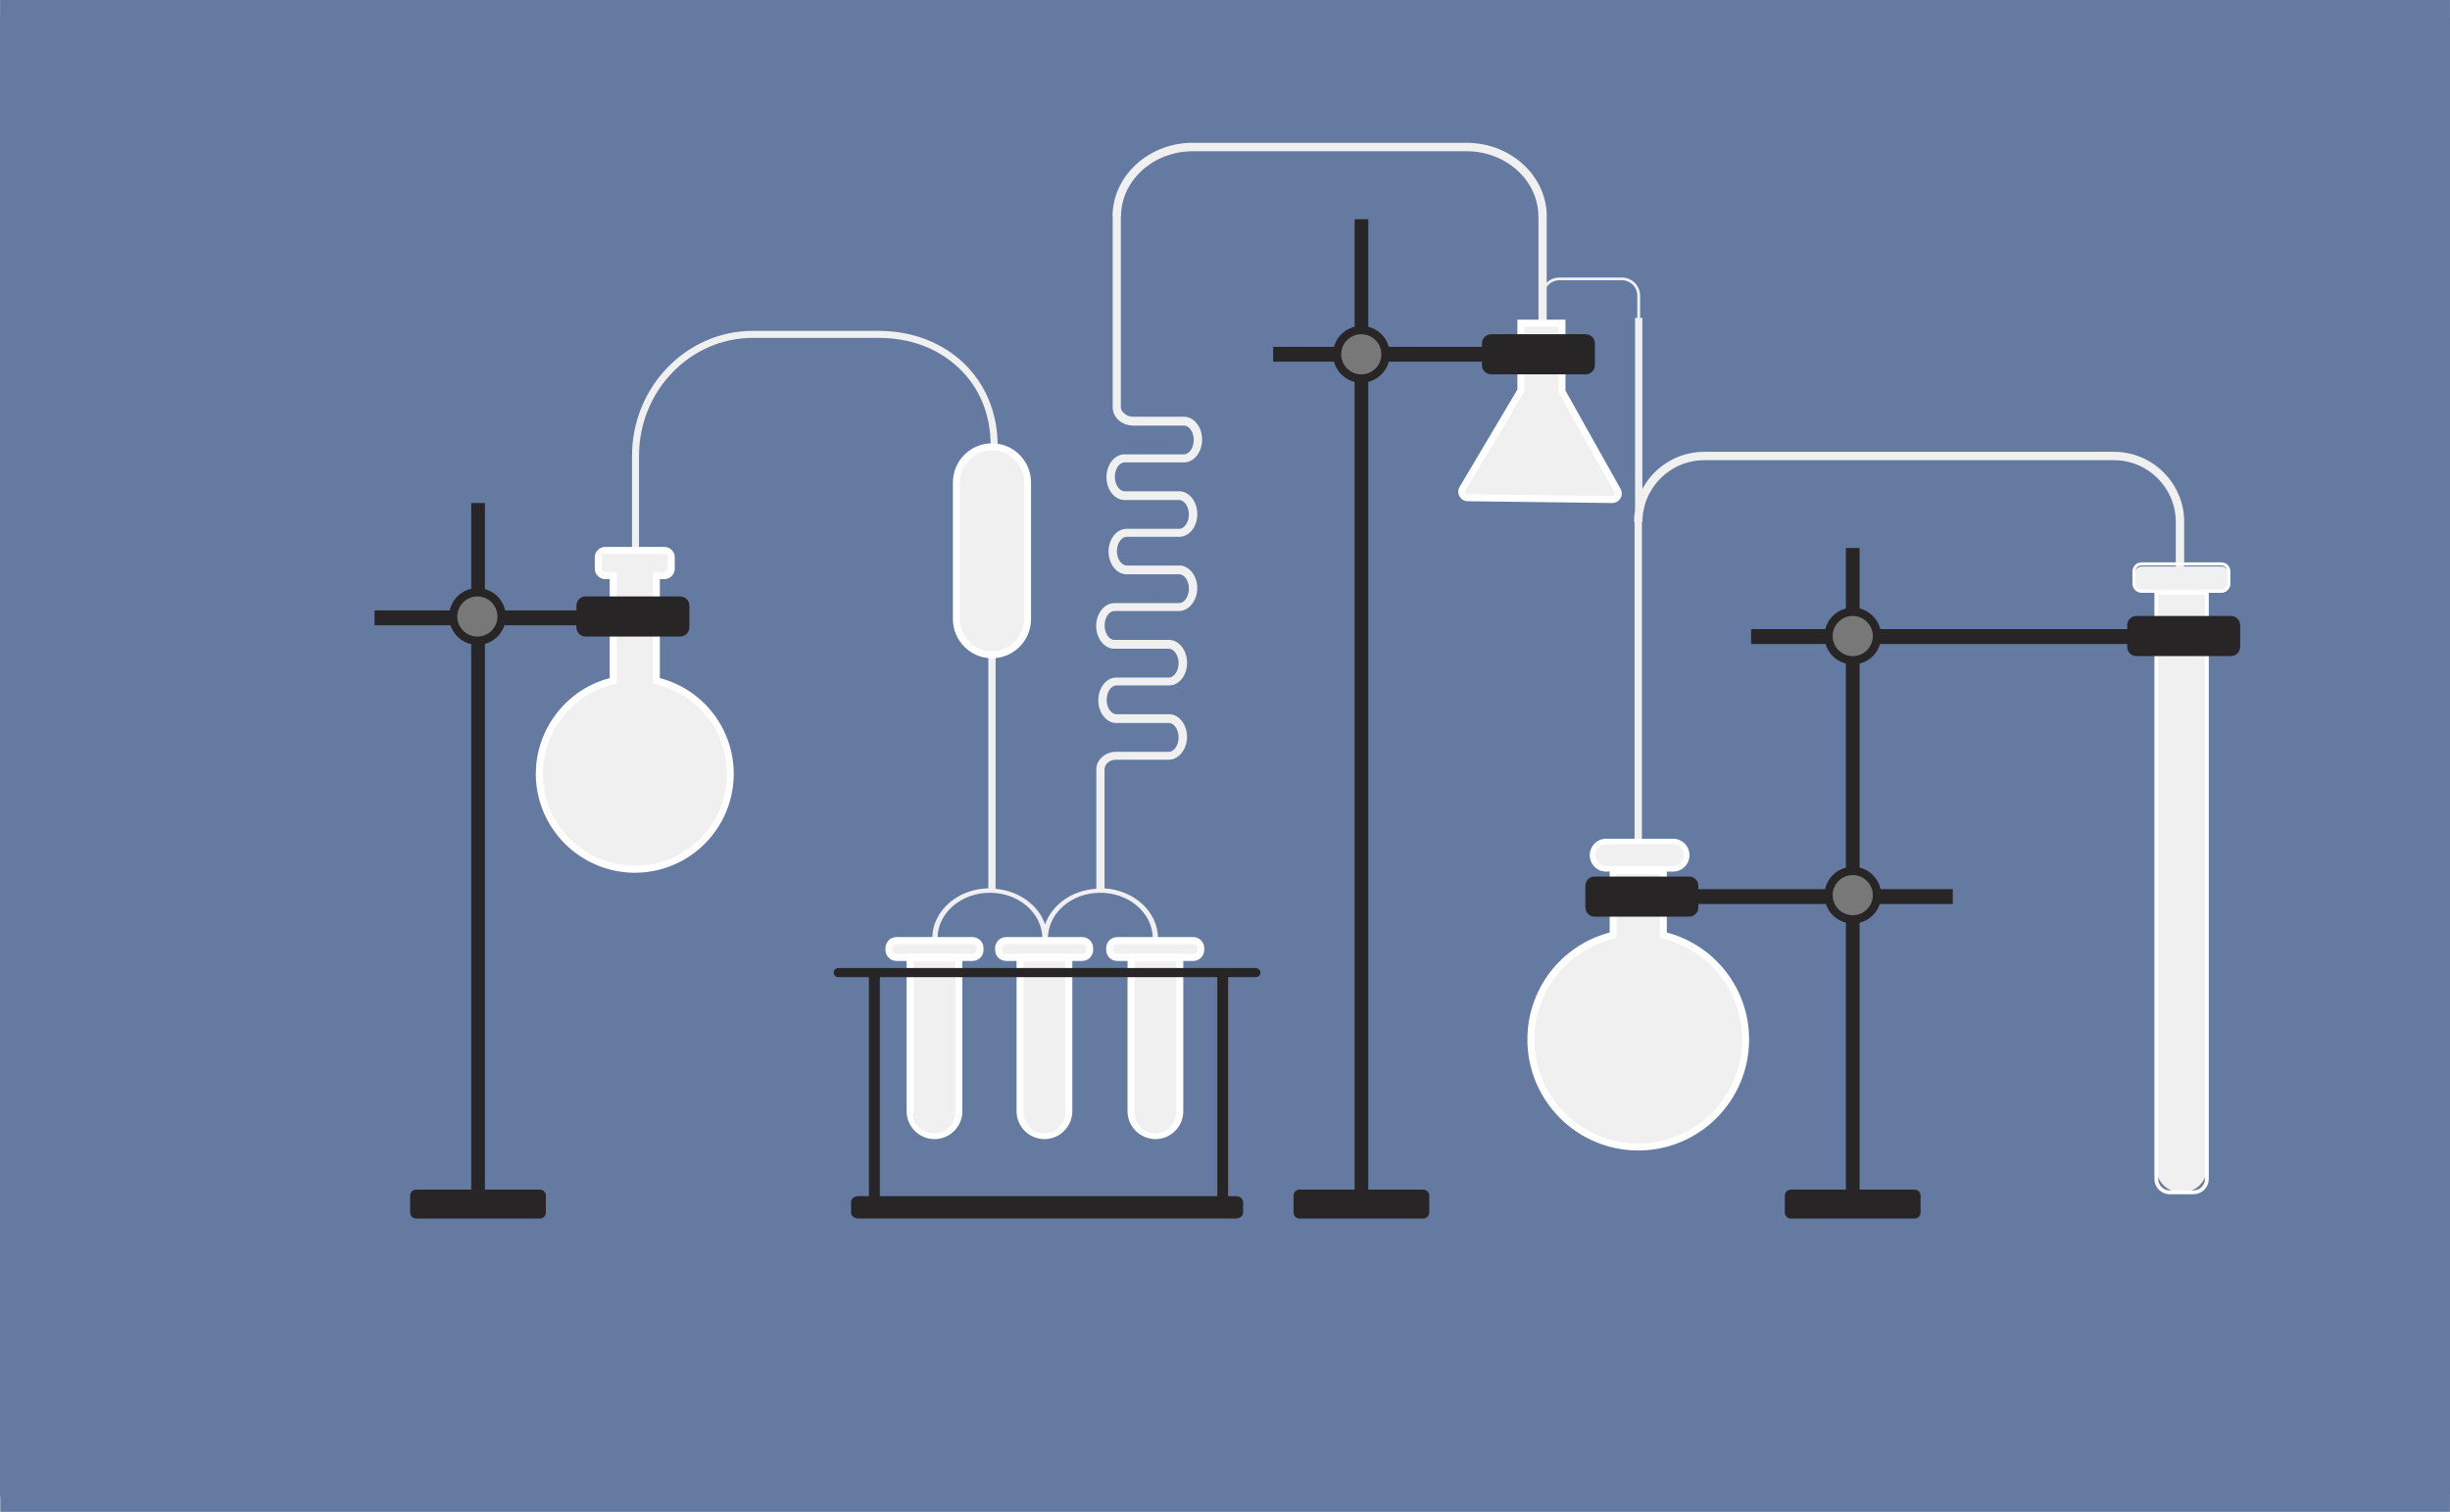
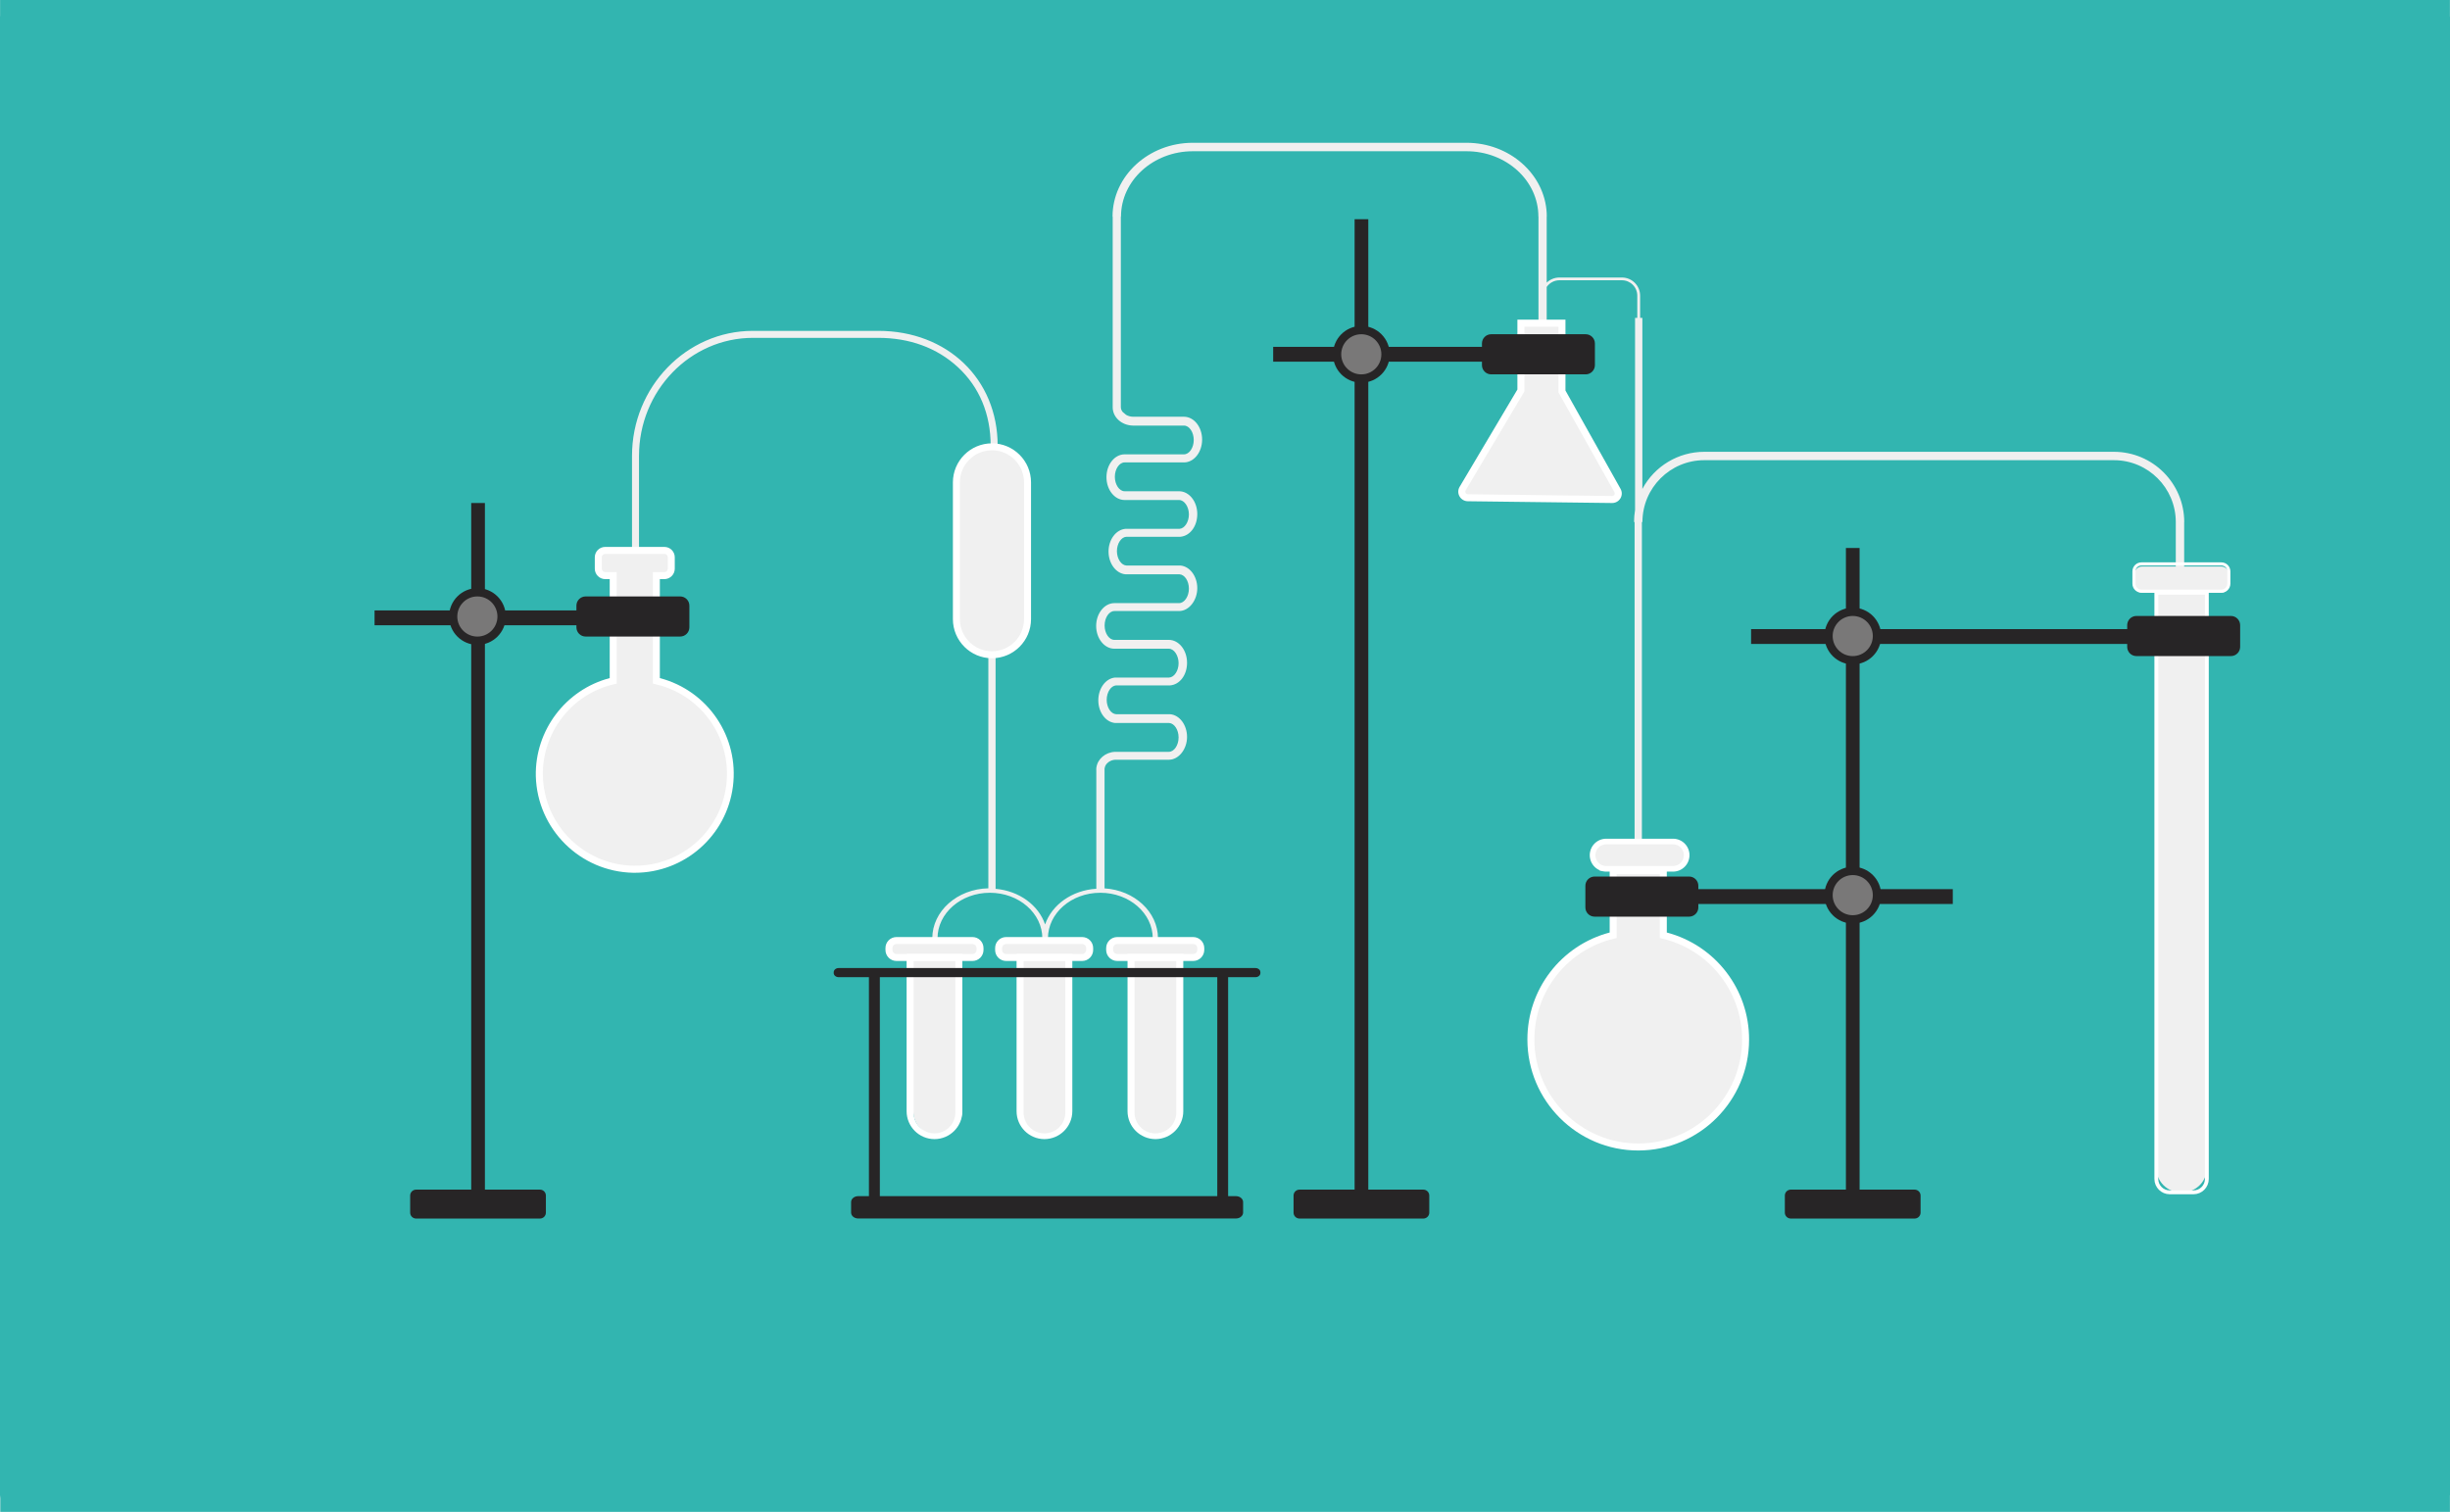
<svg xmlns="http://www.w3.org/2000/svg" viewBox="0 0 3186.1 1966.3">
  <defs>
-     <style>.cls-1{fill:#657aa1;}.cls-2{fill:#fff;}.cls-3{fill:#272526;}.cls-4,.cls-6{fill:none;stroke:#fff;stroke-miterlimit:10;}.cls-4{stroke-width:5px;}.cls-5{fill:#bcbcbb;opacity:0.55;}.cls-6{stroke-width:4px;}</style>
+     <style>.cls-1{fill:#32b5b0;}.cls-2{fill:#fff;}.cls-3{fill:#272526;}.cls-4,.cls-6{fill:none;stroke:#fff;stroke-miterlimit:10;}.cls-4{stroke-width:5px;}.cls-5{fill:#bcbcbb;opacity:0.55;}.cls-6{stroke-width:4px;}</style>
  </defs>
  <g id="Calque_2" data-name="Calque 2">
    <g id="Calque_9" data-name="Calque 9">
      <path class="cls-1" d="M3186,21.4V0H.1V20.5A6.6,6.6,0,0,0,0,21.9V1944.5a29.8,29.8,0,0,0,.4,4.2v17.6H3186v-21.4c0-.1.1-.3.1-.4V21.9C3186.1,21.7,3186,21.6,3186,21.4ZM823.5,1130.5c-66.3-1.1-120.6-55-122.1-121.3a124.1,124.1,0,0,1,96.1-123.8V748.6H787a8.9,8.9,0,0,1-8.9-9V724.8a9,9,0,0,1,8.9-9h77a9.1,9.1,0,0,1,9,9v14.8a9,9,0,0,1-9,9H853.5V885.4a124.2,124.2,0,0,1-30,245.1ZM979.2,439.4c-81.7,0-148.2,68.9-148.2,153.5h0v1.6h0V715.7h-9.1V594.5h0v-1.6h0c0-89.6,70.6-162.6,157.3-162.6h162.9c90,0,155.3,62.8,155.3,149.2h-9.1c0-40.8-14.6-76-42.3-101.7s-63.5-38.4-103.9-38.4Zm295.3,796.1a9.8,9.8,0,0,1-9.8,9.8h-13.6v199.9a31.7,31.7,0,1,1-63.4,0V1245.3h-21.9a9.8,9.8,0,0,1-9.8-9.8V1233a9.8,9.8,0,0,1,9.8-9.8h98.9a9.8,9.8,0,0,1,9.8,9.8Zm142.6,0a9.8,9.8,0,0,1-9.8,9.8h-17.7v199.9a31.8,31.8,0,0,1-63.5,0V1245.3h-17.7a9.8,9.8,0,0,1-9.8-9.8V1233a9.8,9.8,0,0,1,9.8-9.8h98.9a9.8,9.8,0,0,1,9.8,9.8Zm144.4,0a9.8,9.8,0,0,1-9.8,9.8H1534v199.9a31.7,31.7,0,0,1-63.4,0V1245.3h-17.7a9.8,9.8,0,0,1-9.8-9.8V1233a9.8,9.8,0,0,1,9.8-9.8h98.8a9.8,9.8,0,0,1,9.8,9.8Zm340.6-600.1,73.5-123.7,2.3-3.9V420.3h53.4v88.8l72.2,128.8a7.9,7.9,0,0,1-7,11.8l-187.7-2.4A7.9,7.9,0,0,1,1902.1,635.4Zm228.3,856.3a139.6,139.6,0,0,1-32.6-275.4v-84h-17.4v-4.5a17.8,17.8,0,0,1-9.3-15.6h0a17.8,17.8,0,0,1,9.3-15.6v-1.9h6a9.7,9.7,0,0,1,2.4-.2h86.9a8.6,8.6,0,0,1,2.3.2h2.4v.5a17.6,17.6,0,0,1,13,17h0a17.7,17.7,0,0,1-13,17v3.1H2163v84a139.6,139.6,0,0,1-32.6,275.4Zm768-730.6a9.8,9.8,0,0,1-9.8,9.8h-18.7V1519a31.7,31.7,0,0,1-31.7,31.7H2836a31.7,31.7,0,0,1-31.8-31.7V770.9h-18.6a9.8,9.8,0,0,1-9.8-9.8V746.6a9.8,9.8,0,0,1,9.8-9.8h43.9V678.9h0a80.5,80.5,0,0,0-80.4-80.4H2216.3a80.5,80.5,0,0,0-80.4,80.4h-.7V1093h-9.5V678.9h-.7a100.5,100.5,0,0,1,1.3-15.6V413.4h2.9V384.6a20,20,0,0,0-20-20.1h-81.3a20.2,20.2,0,0,0-16.5,8.7v45.5h-10.7v-137h-.1c0-46.9-41.9-85-93.5-85H1551.2c-51.5,0-93.4,38.1-93.4,85h-.2V529.5h0a9.9,9.9,0,0,0,2.4,6.3l4.5,3.8a19.1,19.1,0,0,0,8.9,2.4h66.3c13,0,23.6,13.3,23.6,29.7s-10.6,29.7-23.6,29.7h-77.2c-6.9,0-12.7,8.6-12.7,18.7s5.8,18.8,12.7,18.8h70.8c13.1,0,23.7,13.3,23.7,29.6s-9.7,28.5-21.9,29.6h-70.2c-6.8.3-12.4,8.8-12.4,18.7s5.7,18.4,12.4,18.7h70.2c12.2,1.1,21.9,13.9,21.9,29.5s-10.6,29.7-23.7,29.7h-84.1c-6.9,0-12.7,8.6-12.7,18.8s5.8,18.7,12.7,18.7H1520c13,0,23.7,13.3,23.7,29.7s-9.7,28.4-21.9,29.5h-70.3c-6.7.4-12.3,8.8-12.3,18.8s5.6,18.3,12.3,18.7h70.3c12.2,1.1,21.9,13.9,21.9,29.6s-10.7,29.6-23.7,29.6h-69.9a16.5,16.5,0,0,0-8.3,2.9l-2.2,1.9a11.6,11.6,0,0,0-3.2,7.1v155.4c38.8,2.4,69.5,30.6,69.5,65h-6.8c0-32.7-30.5-59.3-68.2-59.3s-68.1,26.6-68.1,59.3h-7.3c0-32.7-30.5-59.3-68.2-59.3s-68.1,26.6-68.1,59.3h-6.8c0-35.4,32.4-64.2,72.9-65.1V851.6h4.7a46.3,46.3,0,0,1-46.3-46.3V627.4a46.3,46.3,0,1,1,92.5,0V805.3a46.2,46.2,0,0,1-46.2,46.3h4.7V1156c30.7,2.6,55.9,21.3,64.4,46.3,8.8-25.6,35-44.5,66.6-46.4V1001.2h-.1a4.9,4.9,0,0,1,.1-1.2v-1.6h.1c1.4-11.2,11.7-20.1,24.3-20.6H1520c6.9,0,12.7-8.6,12.7-18.7s-5.6-18.4-12.3-18.8h-70.3c-12.2-1.1-21.8-13.9-21.8-29.5s9.6-28.5,21.8-29.6h70.3c6.7-.4,12.3-8.8,12.3-18.7s-5.8-18.8-12.7-18.8h-70.8c-13,0-23.7-13.3-23.7-29.6s10.7-29.7,23.7-29.7h84.1c6.9,0,12.8-8.6,12.8-18.8s-5.6-18.4-12.4-18.7h-70.2c-12.2-1.1-21.9-14-21.9-29.6s9.7-28.4,21.9-29.5h70.3c6.7-.4,12.3-8.8,12.3-18.8s-5.9-18.7-12.8-18.7h-70.8c-13,0-23.6-13.3-23.6-29.7s10.6-29.7,23.6-29.7h77.2c6.9,0,12.7-8.5,12.7-18.7s-5.8-18.7-12.7-18.7h-66.4c-14.8-.3-26.3-10.9-26.3-23.8h0V281.7h-.2c0-52.9,46.9-96,104.4-96h355.9c55.9,0,101.6,40.6,104.3,91.3h0v.2c.1,1.5.1,3,.1,4.5h-.1v85.9a23.9,23.9,0,0,1,16.5-6.7h81.3a23.7,23.7,0,0,1,23.7,23.7v28.8h2.9V635.9a91.4,91.4,0,0,1,80.5-48.3h532.8a91.5,91.5,0,0,1,91.4,91.3h-.1v57.9h48.2a9.8,9.8,0,0,1,9.8,9.8Z" />
      <path class="cls-2" d="M2096.6,654.2h-.2l-187.7-2.3a12.5,12.5,0,0,1-10.7-6.4,12.2,12.2,0,0,1,.2-12.4l75.1-126.5V415.7h62.5v92.2l71.6,127.8a12.2,12.2,0,0,1-.1,12.4A12.5,12.5,0,0,1,2096.6,654.2Zm-.1-9.1h.1a3.3,3.3,0,0,0,2.9-1.6,3.6,3.6,0,0,0,0-3.4l-72.8-129.8V424.9h-44.3v84.2L1906,637.7a3.3,3.3,0,0,0,0,3.4,3.4,3.4,0,0,0,2.8,1.7l187.7,2.3Z" />
      <circle class="cls-3" cx="2409.5" cy="1164.2" r="36.9" />
      <path class="cls-2" d="M2130.4,1496.3c-79.4,0-144.1-64.7-144.1-144.2a143.6,143.6,0,0,1,107-139.3v-85h74.3v85a143.6,143.6,0,0,1,107,139.3C2274.6,1431.6,2209.9,1496.3,2130.4,1496.3Zm-28-359.4v83l-3.5.9a134.6,134.6,0,0,0-103.5,131.3c0,74.5,60.6,135.1,135,135.1s135.1-60.6,135.1-135.1A134.6,134.6,0,0,0,2162,1220.8l-3.5-.9v-83Z" />
      <path class="cls-4" d="M2804.2,770.9h65.7a0,0,0,0,1,0,0v762.4a17.4,17.4,0,0,1-17.4,17.4h-30.9a17.4,17.4,0,0,1-17.4-17.4V770.9A0,0,0,0,1,2804.2,770.9Z" />
      <path class="cls-2" d="M1407.3,1249.8h-98.9a14.3,14.3,0,0,1-14.3-14.3V1233a14.3,14.3,0,0,1,14.3-14.3h98.9a14.3,14.3,0,0,1,14.3,14.3v2.5A14.3,14.3,0,0,1,1407.3,1249.8Zm-98.9-22a5.2,5.2,0,0,0-5.2,5.2v2.5a5.2,5.2,0,0,0,5.2,5.2h98.9a5.2,5.2,0,0,0,5.2-5.2V1233a5.2,5.2,0,0,0-5.2-5.2Z" />
      <path class="cls-2" d="M1551.7,1249.8h-98.8a14.4,14.4,0,0,1-14.4-14.3V1233a14.4,14.4,0,0,1,14.4-14.3h98.8a14.4,14.4,0,0,1,14.4,14.3v2.5A14.4,14.4,0,0,1,1551.7,1249.8Zm-98.8-22a5.2,5.2,0,0,0-5.3,5.2v2.5a5.2,5.2,0,0,0,5.3,5.2h98.8a5.2,5.2,0,0,0,5.3-5.2V1233a5.2,5.2,0,0,0-5.3-5.2Z" />
      <path class="cls-2" d="M825.5,1135.1h-2.1a129.2,129.2,0,0,1-126.6-125.6c-1.3-59.6,38.9-112.6,96.1-127.6V753.2H787a13.6,13.6,0,0,1-13.5-13.6V724.8A13.5,13.5,0,0,1,787,711.3h77a13.5,13.5,0,0,1,13.5,13.5v14.8A13.6,13.6,0,0,1,864,753.2h-5.9V881.9a128.7,128.7,0,0,1-32.6,253.2ZM787,720.4a4.4,4.4,0,0,0-4.4,4.4v14.8a4.5,4.5,0,0,0,4.4,4.5h15V889l-3.5.9c-54.9,12.6-93.8,62.8-92.5,119.2a119.9,119.9,0,0,0,117.6,116.8h1.9a119.5,119.5,0,0,0,27-236L849,889V744.1h15a4.5,4.5,0,0,0,4.4-4.5V724.8a4.4,4.4,0,0,0-4.4-4.4Z" />
      <path class="cls-2" d="M1290,856.1a50.9,50.9,0,0,1-50.8-50.8V627.4a50.8,50.8,0,1,1,101.6,0V805.3A50.9,50.9,0,0,1,1290,856.1Zm0-270.5a41.8,41.8,0,0,0-41.7,41.8V805.3a41.7,41.7,0,1,0,83.4,0V627.4A41.8,41.8,0,0,0,1290,585.6Z" />
      <path class="cls-2" d="M1215.2,1481.5a36.3,36.3,0,0,1-36.2-36.3V1240.7h72.5v204.5A36.3,36.3,0,0,1,1215.2,1481.5Zm-27.1-231.7v195.4a27.2,27.2,0,1,0,54.3,0V1249.8Z" />
      <path class="cls-2" d="M1502.6,1481.5a36.4,36.4,0,0,1-36.3-36.3V1240.7h72.5v204.5A36.3,36.3,0,0,1,1502.6,1481.5Zm-27.2-231.7v195.4a27.2,27.2,0,1,0,54.3,0V1249.8Z" />
      <path class="cls-2" d="M1358.2,1481.5a36.3,36.3,0,0,1-36.2-36.3V1240.7h72.5v204.5A36.4,36.4,0,0,1,1358.2,1481.5Zm-27.1-231.7v195.4a27.2,27.2,0,1,0,54.3,0V1249.8Z" />
      <path class="cls-2" d="M1264.7,1249.8h-98.9a14.3,14.3,0,0,1-14.3-14.3V1233a14.3,14.3,0,0,1,14.3-14.3h98.9A14.3,14.3,0,0,1,1279,1233v2.5A14.3,14.3,0,0,1,1264.7,1249.8Zm-98.9-22a5.2,5.2,0,0,0-5.2,5.2v2.5a5.2,5.2,0,0,0,5.2,5.2h98.9a5.2,5.2,0,0,0,5.2-5.2V1233a5.2,5.2,0,0,0-5.2-5.2Z" />
      <path class="cls-3" d="M1632.6,1259H1090.7c-3.6,0-6.5,2.4-6.5,5.5v1c0,3,2.9,5.4,6.5,5.4H1130v284.8h-14.1c-5,0-9.1,3.5-9.1,7.7V1577c0,4.2,4.1,7.7,9.1,7.7h491.5c5.1,0,9.2-3.5,9.2-7.7v-13.6c0-4.2-4.1-7.7-9.2-7.7h-10.3V1270.9h35.5c3.6,0,6.5-2.4,6.5-5.4v-1C1639.1,1261.4,1636.2,1259,1632.6,1259ZM1583,1555.7H1144.2V1270.9H1583Z" />
      <circle class="cls-3" cx="1770.4" cy="460.8" r="36.9" />
      <rect class="cls-3" x="1761.6" y="285.1" width="17.8" height="1264.34" />
      <rect class="cls-3" x="1655.7" y="451.1" width="345" height="19.3" />
      <rect class="cls-3" x="1682.2" y="1547.2" width="176.5" height="37.61" rx="7.7" />
      <rect class="cls-3" x="1927.2" y="434.7" width="146.9" height="52.17" rx="12" />
      <circle class="cls-5" cx="1770.3" cy="460.8" r="26.1" />
      <circle class="cls-3" cx="620.9" cy="801.8" r="36.9" />
      <rect class="cls-3" x="612.8" y="654.2" width="17.8" height="920.51" />
      <rect class="cls-3" x="487.1" y="793.9" width="264.6" height="19.3" />
      <rect class="cls-3" x="533.4" y="1547.2" width="176.5" height="37.61" rx="7.7" />
      <rect class="cls-3" x="749.6" y="775.7" width="146.9" height="52.17" rx="12" />
      <circle class="cls-3" cx="2409.5" cy="827.2" r="36.9" />
      <rect class="cls-3" x="2400.5" y="712.7" width="17.8" height="845.33" />
      <rect class="cls-3" x="2207.2" y="1156.4" width="332.3" height="19.3" />
      <rect class="cls-3" x="2277.2" y="818.2" width="505" height="19.3" />
      <circle class="cls-5" cx="2409.4" cy="1164.2" r="26.1" />
      <circle class="cls-5" cx="2409.4" cy="827.2" r="26.1" />
      <rect class="cls-3" x="2321.1" y="1547.2" width="176.5" height="37.61" rx="7.7" />
      <rect class="cls-3" x="2061.7" y="1140" width="146.9" height="52.17" rx="12" />
      <rect class="cls-3" x="2766.3" y="801.1" width="146.9" height="52.17" rx="12" />
      <circle class="cls-5" cx="620.8" cy="801.8" r="26.1" />
      <rect class="cls-6" x="2775.1" y="733.4" width="123.4" height="35.44" rx="9.7" />
      <path class="cls-2" d="M2175.7,1133.6h-86.9a21.4,21.4,0,0,1,0-42.8h86.9a21.4,21.4,0,0,1,0,42.8Zm-86.9-35.5a14.1,14.1,0,0,0,0,28.2h86.9a14.1,14.1,0,0,0,0-28.2Z" />
    </g>
  </g>
</svg>
